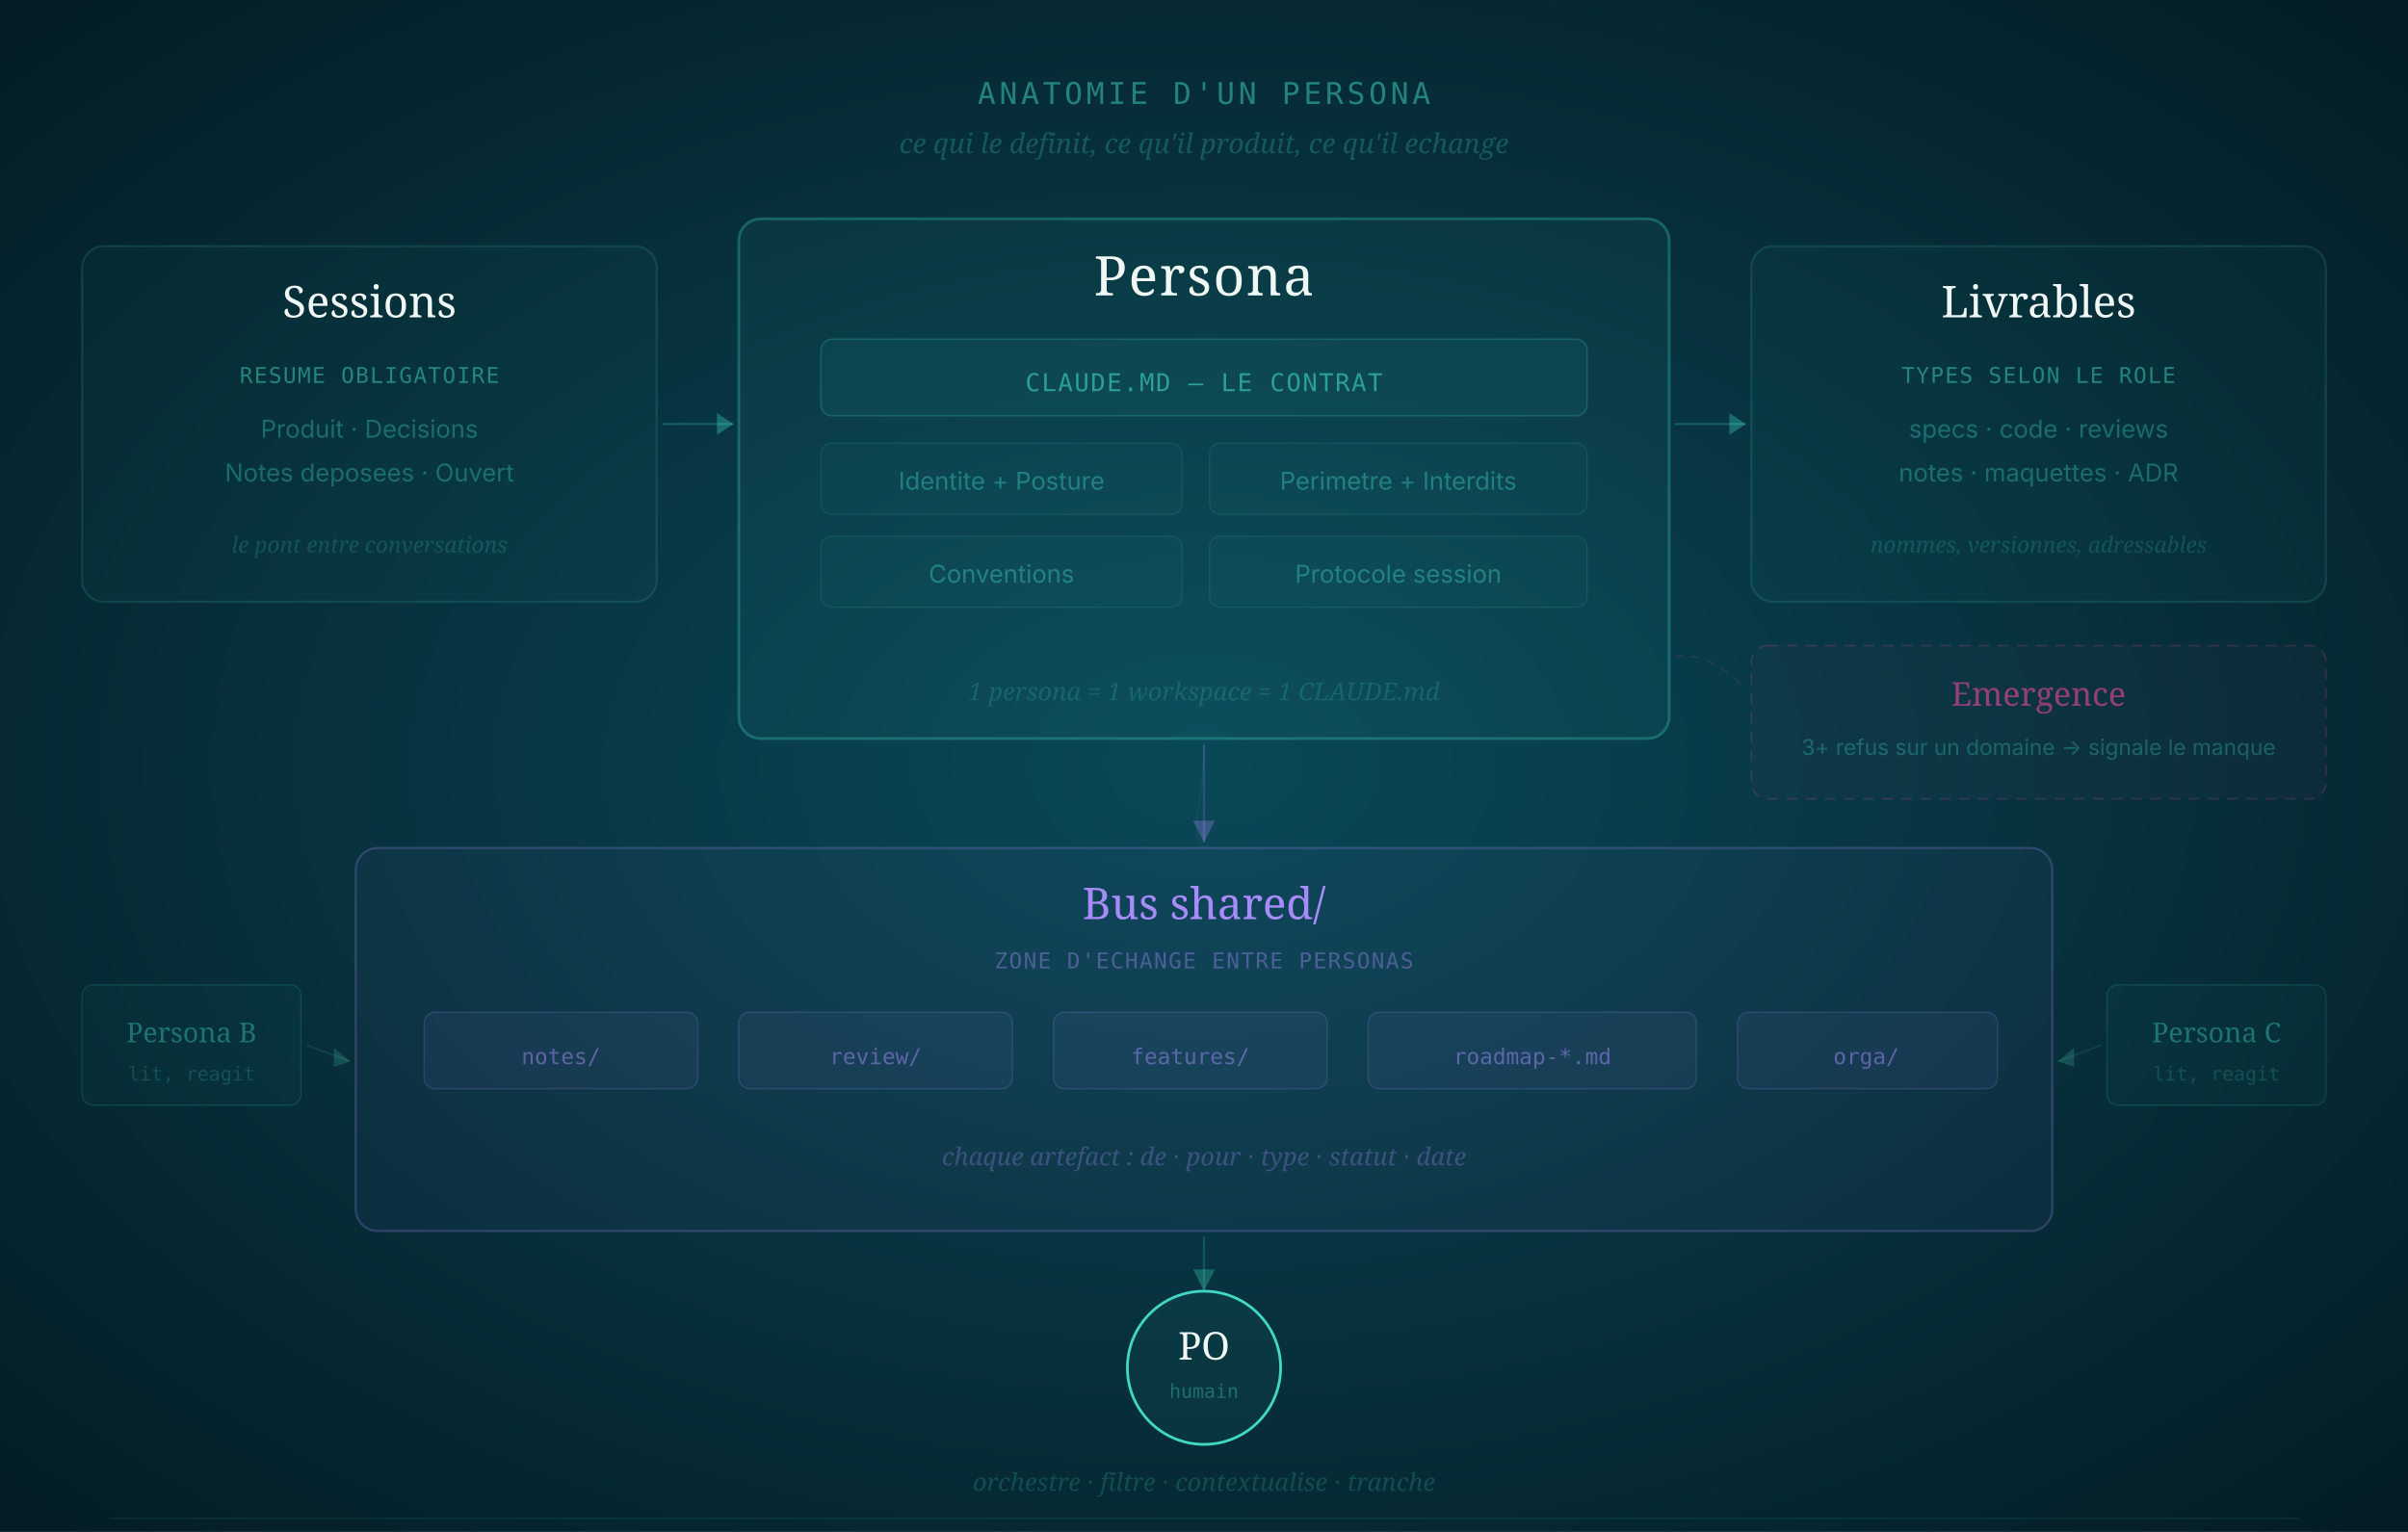
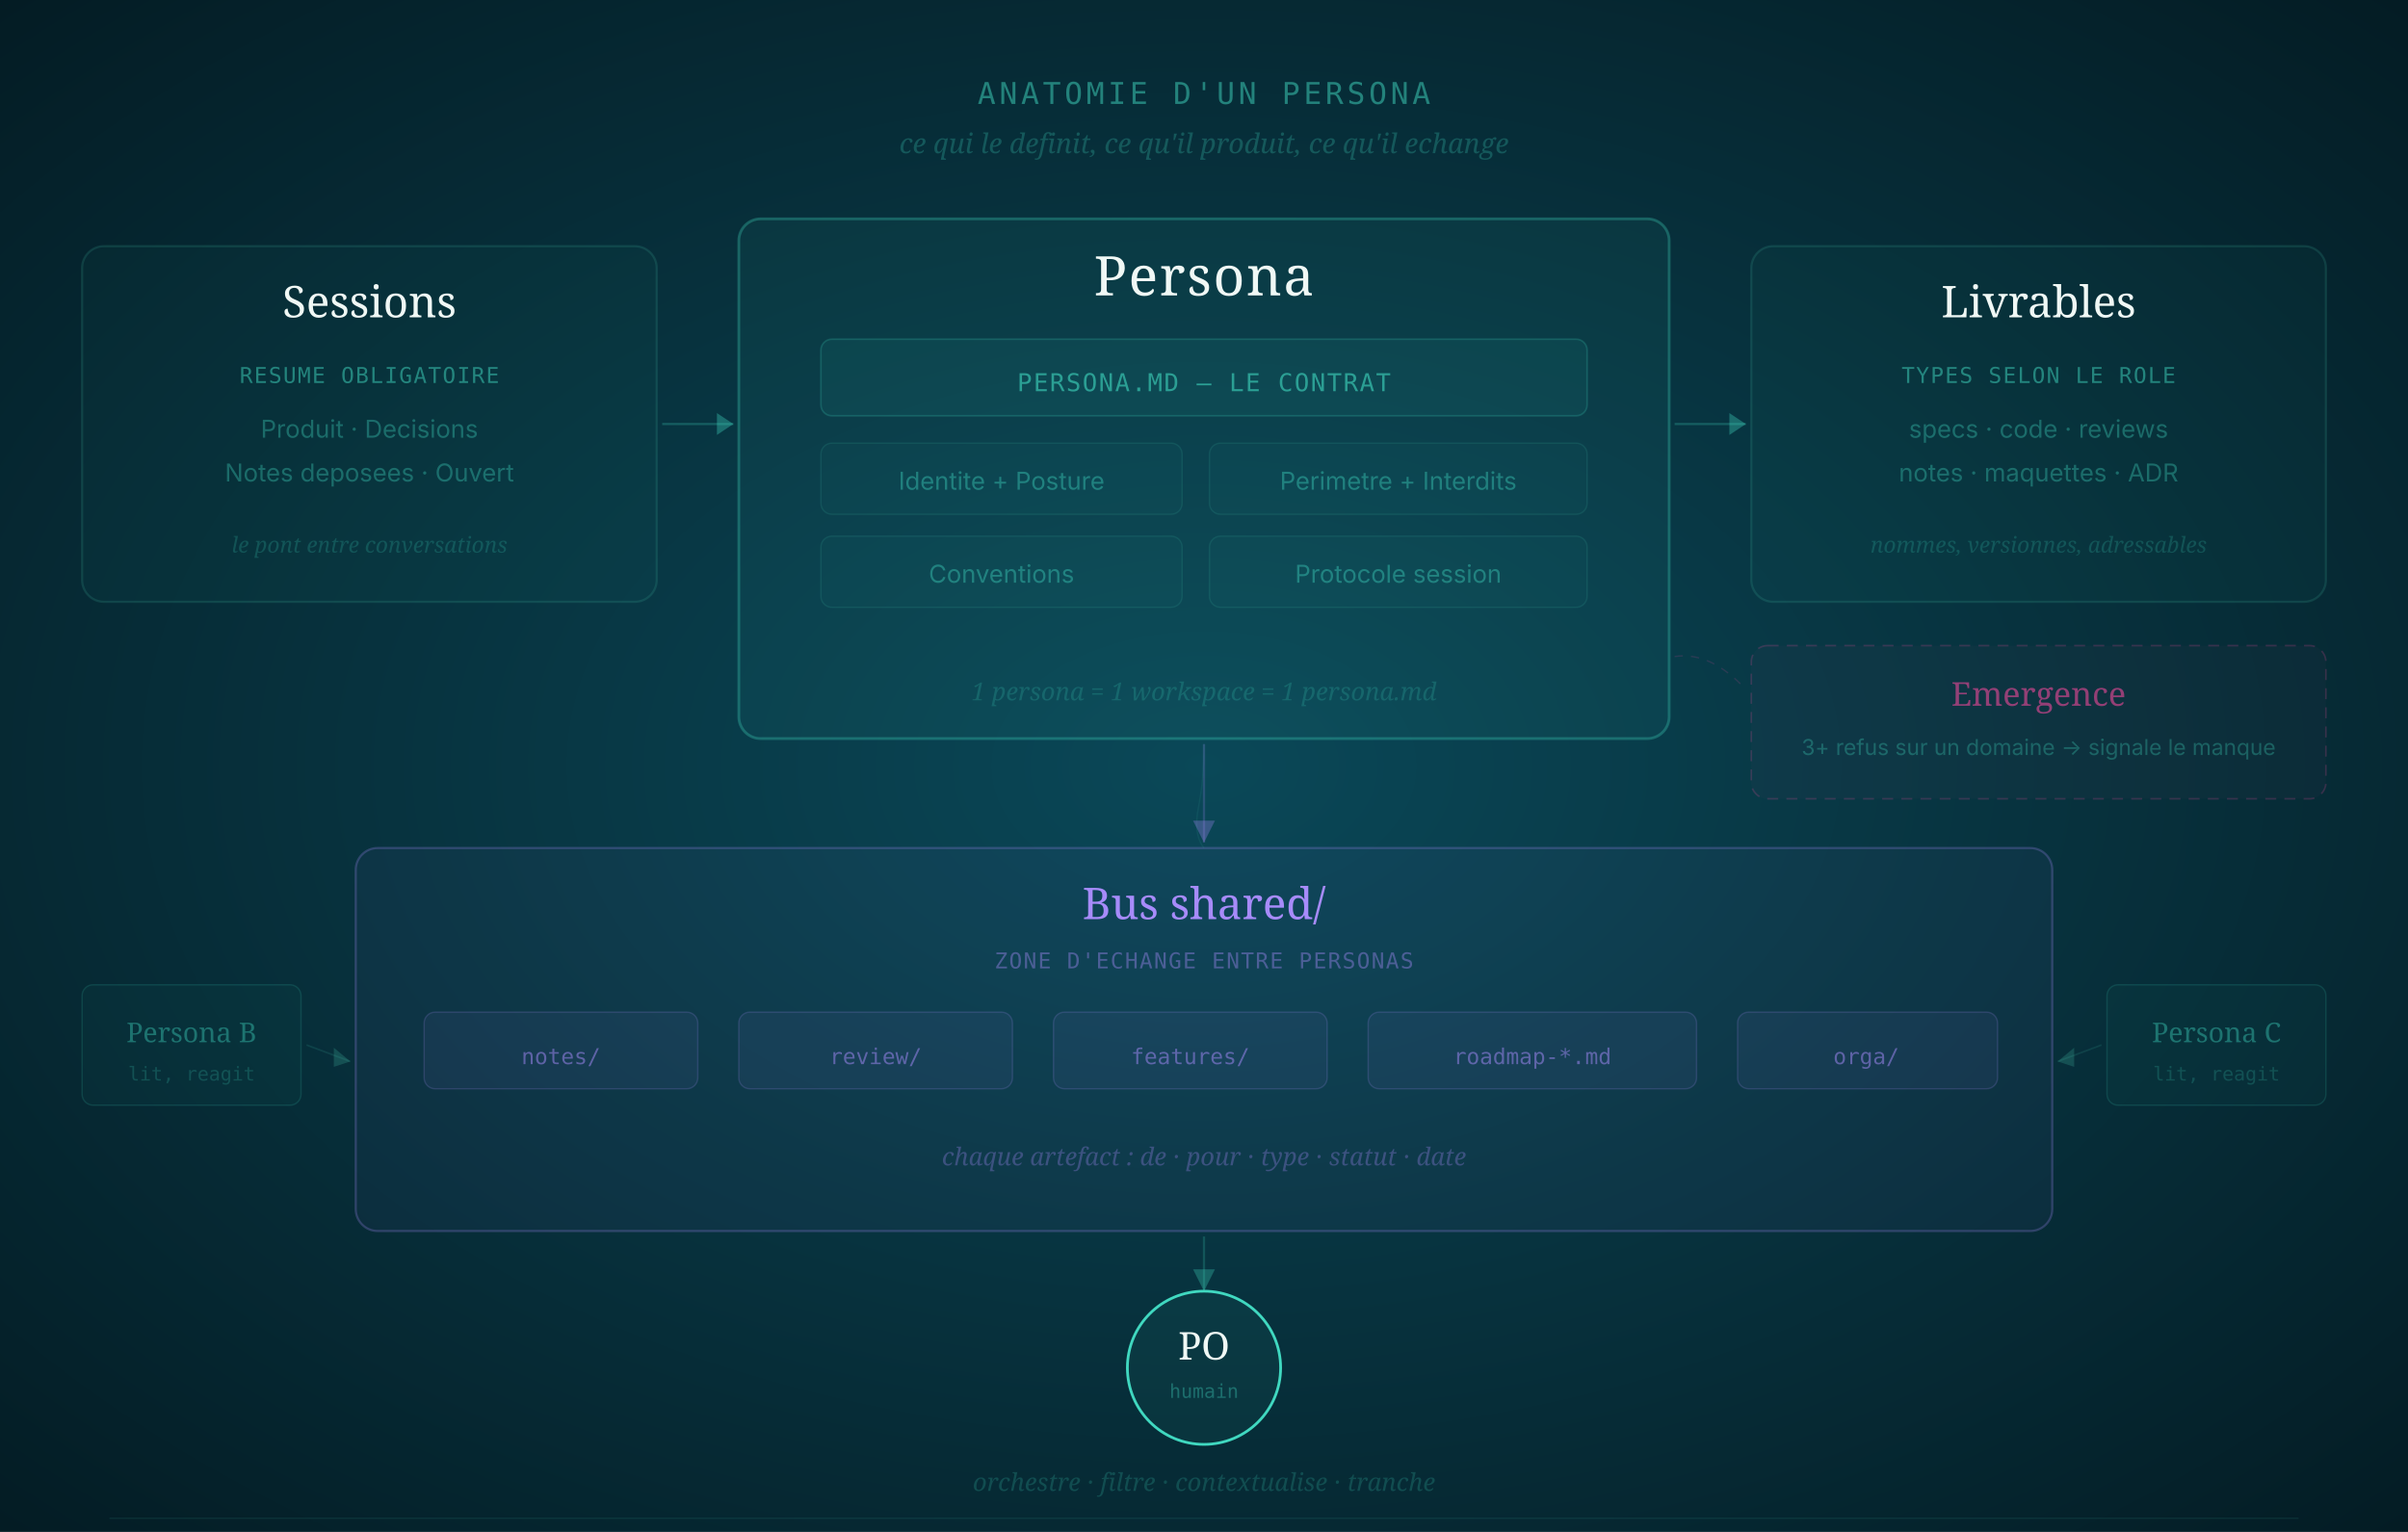
<svg xmlns="http://www.w3.org/2000/svg" viewBox="0 0 880 560" width="880" height="560">
  <defs>
    <radialGradient id="bg" cx="50%" cy="50%" r="70%">
      <stop offset="0%" stop-color="#0a4858" />
      <stop offset="100%" stop-color="#041c24" />
    </radialGradient>
  </defs>
  <rect width="880" height="560" fill="url(#bg)" />
  <text x="440" y="38" text-anchor="middle" font-family="'IBM Plex Mono', monospace" font-size="11" fill="rgba(64,216,192,0.5)" letter-spacing="0.12em">ANATOMIE D'UN PERSONA</text>
  <text x="440" y="56" text-anchor="middle" font-family="Georgia, serif" font-size="10" fill="rgba(64,216,192,0.25)" font-style="italic">ce qui le definit, ce qu'il produit, ce qu'il echange</text>
  <rect x="270" y="80" width="340" height="190" rx="8" fill="rgba(64,216,192,0.05)" stroke="rgba(64,216,192,0.3)" stroke-width="1" />
  <text x="440" y="108" text-anchor="middle" font-family="Georgia, serif" font-size="20" fill="#f0f8f5" font-weight="300" letter-spacing="0.03em">Persona</text>
  <rect x="300" y="124" width="280" height="28" rx="4" fill="rgba(64,216,192,0.06)" stroke="rgba(64,216,192,0.2)" stroke-width="0.6" />
-   <text x="440" y="143" text-anchor="middle" font-family="'IBM Plex Mono', monospace" font-size="9" fill="rgba(64,216,192,0.6)" letter-spacing="0.06em">CLAUDE.MD — LE CONTRAT</text>
+   <text x="440" y="143" text-anchor="middle" font-family="'IBM Plex Mono', monospace" font-size="9" fill="rgba(64,216,192,0.6)" letter-spacing="0.06em">PERSONA.MD — LE CONTRAT</text>
  <rect x="300" y="162" width="132" height="26" rx="4" fill="rgba(64,216,192,0.03)" stroke="rgba(64,180,160,0.15)" stroke-width="0.5" />
  <text x="366" y="179" text-anchor="middle" font-family="Inter, system-ui, sans-serif" font-size="9" fill="rgba(64,216,192,0.4)">Identite + Posture</text>
  <rect x="442" y="162" width="138" height="26" rx="4" fill="rgba(64,216,192,0.03)" stroke="rgba(64,180,160,0.15)" stroke-width="0.5" />
  <text x="511" y="179" text-anchor="middle" font-family="Inter, system-ui, sans-serif" font-size="9" fill="rgba(64,216,192,0.4)">Perimetre + Interdits</text>
  <rect x="300" y="196" width="132" height="26" rx="4" fill="rgba(64,216,192,0.03)" stroke="rgba(64,180,160,0.15)" stroke-width="0.5" />
  <text x="366" y="213" text-anchor="middle" font-family="Inter, system-ui, sans-serif" font-size="9" fill="rgba(64,216,192,0.4)">Conventions</text>
  <rect x="442" y="196" width="138" height="26" rx="4" fill="rgba(64,216,192,0.03)" stroke="rgba(64,180,160,0.15)" stroke-width="0.5" />
  <text x="511" y="213" text-anchor="middle" font-family="Inter, system-ui, sans-serif" font-size="9" fill="rgba(64,216,192,0.4)">Protocole session</text>
-   <text x="440" y="256" text-anchor="middle" font-family="Georgia, serif" font-size="9" fill="rgba(64,216,192,0.2)" font-style="italic">1 persona = 1 workspace = 1 CLAUDE.md</text>
+   <text x="440" y="256" text-anchor="middle" font-family="Georgia, serif" font-size="9" fill="rgba(64,216,192,0.2)" font-style="italic">1 persona = 1 workspace = 1 persona.md</text>
  <rect x="30" y="90" width="210" height="130" rx="8" fill="rgba(64,216,192,0.03)" stroke="rgba(64,180,160,0.18)" stroke-width="0.8" />
  <text x="135" y="116" text-anchor="middle" font-family="Georgia, serif" font-size="16" fill="#f0f8f5" font-weight="300">Sessions</text>
  <text x="135" y="140" text-anchor="middle" font-family="'IBM Plex Mono', monospace" font-size="8" fill="rgba(64,216,192,0.5)" letter-spacing="0.06em">RESUME OBLIGATOIRE</text>
  <text x="135" y="160" text-anchor="middle" font-family="Inter, system-ui, sans-serif" font-size="9" fill="rgba(64,216,192,0.35)">Produit · Decisions</text>
  <text x="135" y="176" text-anchor="middle" font-family="Inter, system-ui, sans-serif" font-size="9" fill="rgba(64,216,192,0.35)">Notes deposees · Ouvert</text>
  <text x="135" y="202" text-anchor="middle" font-family="Georgia, serif" font-size="8" fill="rgba(64,216,192,0.2)" font-style="italic">le pont entre conversations</text>
  <line x1="242" y1="155" x2="268" y2="155" stroke="rgba(64,216,192,0.25)" stroke-width="0.8" />
  <polygon points="268,155 262,151 262,159" fill="rgba(64,216,192,0.35)" />
  <rect x="640" y="90" width="210" height="130" rx="8" fill="rgba(64,216,192,0.03)" stroke="rgba(64,180,160,0.18)" stroke-width="0.8" />
  <text x="745" y="116" text-anchor="middle" font-family="Georgia, serif" font-size="16" fill="#f0f8f5" font-weight="300">Livrables</text>
  <text x="745" y="140" text-anchor="middle" font-family="'IBM Plex Mono', monospace" font-size="8" fill="rgba(64,216,192,0.5)" letter-spacing="0.06em">TYPES SELON LE ROLE</text>
  <text x="745" y="160" text-anchor="middle" font-family="Inter, system-ui, sans-serif" font-size="9" fill="rgba(64,216,192,0.35)">specs · code · reviews</text>
  <text x="745" y="176" text-anchor="middle" font-family="Inter, system-ui, sans-serif" font-size="9" fill="rgba(64,216,192,0.35)">notes · maquettes · ADR</text>
  <text x="745" y="202" text-anchor="middle" font-family="Georgia, serif" font-size="8" fill="rgba(64,216,192,0.2)" font-style="italic">nommes, versionnes, adressables</text>
  <line x1="612" y1="155" x2="638" y2="155" stroke="rgba(64,216,192,0.25)" stroke-width="0.8" />
  <polygon points="638,155 632,151 632,159" fill="rgba(64,216,192,0.35)" />
  <rect x="130" y="310" width="620" height="140" rx="8" fill="rgba(167,139,250,0.04)" stroke="rgba(167,139,250,0.25)" stroke-width="0.8" />
  <text x="440" y="336" text-anchor="middle" font-family="Georgia, serif" font-size="16" fill="#a78bfa" font-weight="300">Bus shared/</text>
  <text x="440" y="354" text-anchor="middle" font-family="'IBM Plex Mono', monospace" font-size="8" fill="rgba(167,139,250,0.4)" letter-spacing="0.06em">ZONE D'ECHANGE ENTRE PERSONAS</text>
  <rect x="155" y="370" width="100" height="28" rx="4" fill="rgba(167,139,250,0.06)" stroke="rgba(167,139,250,0.18)" stroke-width="0.5" />
  <text x="205" y="389" text-anchor="middle" font-family="'IBM Plex Mono', monospace" font-size="8" fill="rgba(167,139,250,0.5)">notes/</text>
  <rect x="270" y="370" width="100" height="28" rx="4" fill="rgba(167,139,250,0.06)" stroke="rgba(167,139,250,0.18)" stroke-width="0.5" />
  <text x="320" y="389" text-anchor="middle" font-family="'IBM Plex Mono', monospace" font-size="8" fill="rgba(167,139,250,0.5)">review/</text>
  <rect x="385" y="370" width="100" height="28" rx="4" fill="rgba(167,139,250,0.06)" stroke="rgba(167,139,250,0.18)" stroke-width="0.5" />
  <text x="435" y="389" text-anchor="middle" font-family="'IBM Plex Mono', monospace" font-size="8" fill="rgba(167,139,250,0.5)">features/</text>
  <rect x="500" y="370" width="120" height="28" rx="4" fill="rgba(167,139,250,0.06)" stroke="rgba(167,139,250,0.18)" stroke-width="0.5" />
  <text x="560" y="389" text-anchor="middle" font-family="'IBM Plex Mono', monospace" font-size="8" fill="rgba(167,139,250,0.5)">roadmap-*.md</text>
  <rect x="635" y="370" width="95" height="28" rx="4" fill="rgba(167,139,250,0.06)" stroke="rgba(167,139,250,0.18)" stroke-width="0.5" />
  <text x="682" y="389" text-anchor="middle" font-family="'IBM Plex Mono', monospace" font-size="8" fill="rgba(167,139,250,0.5)">orga/</text>
  <text x="440" y="426" text-anchor="middle" font-family="Georgia, serif" font-size="9" fill="rgba(167,139,250,0.3)" font-style="italic">chaque artefact : de · pour · type · statut · date</text>
  <path d="M 440,272 Q 440,285 438,295 Q 436,305 440,310" fill="none" stroke="rgba(64,180,160,0.1)" stroke-width="0.5" />
  <line x1="440" y1="272" x2="440" y2="308" stroke="rgba(167,139,250,0.2)" stroke-width="0.8" />
  <polygon points="440,308 436,300 444,300" fill="rgba(167,139,250,0.3)" />
  <rect x="30" y="360" width="80" height="44" rx="4" fill="rgba(64,216,192,0.03)" stroke="rgba(64,216,192,0.15)" stroke-width="0.5" />
  <text x="70" y="381" text-anchor="middle" font-family="Georgia, serif" font-size="10" fill="rgba(64,216,192,0.4)">Persona B</text>
  <text x="70" y="395" text-anchor="middle" font-family="'IBM Plex Mono', monospace" font-size="7" fill="rgba(64,216,192,0.2)">lit, reagit</text>
  <line x1="112" y1="382" x2="128" y2="388" stroke="rgba(64,180,160,0.15)" stroke-width="0.6" />
  <polygon points="128,388 122,383 122,390" fill="rgba(64,180,160,0.25)" />
  <rect x="770" y="360" width="80" height="44" rx="4" fill="rgba(64,216,192,0.03)" stroke="rgba(64,216,192,0.15)" stroke-width="0.5" />
  <text x="810" y="381" text-anchor="middle" font-family="Georgia, serif" font-size="10" fill="rgba(64,216,192,0.4)">Persona C</text>
  <text x="810" y="395" text-anchor="middle" font-family="'IBM Plex Mono', monospace" font-size="7" fill="rgba(64,216,192,0.2)">lit, reagit</text>
  <line x1="768" y1="382" x2="752" y2="388" stroke="rgba(64,180,160,0.15)" stroke-width="0.6" />
  <polygon points="752,388 758,383 758,390" fill="rgba(64,180,160,0.25)" />
  <rect x="640" y="236" width="210" height="56" rx="6" fill="rgba(226,72,153,0.03)" stroke="rgba(236,72,153,0.2)" stroke-width="0.6" stroke-dasharray="4,3" />
  <text x="745" y="258" text-anchor="middle" font-family="Georgia, serif" font-size="12" fill="rgba(236,72,153,0.6)" font-weight="300">Emergence</text>
  <text x="745" y="276" text-anchor="middle" font-family="Inter, system-ui, sans-serif" font-size="8" fill="rgba(64,216,192,0.3)">3+ refus sur un domaine → signale le manque</text>
  <path d="M 612,240 Q 625,238 638,252" fill="none" stroke="rgba(236,72,153,0.15)" stroke-width="0.5" stroke-dasharray="3,3" />
  <circle cx="440" cy="500" r="28" fill="rgba(64,216,192,0.05)" stroke="#40d8c0" stroke-width="1" />
  <text x="440" y="497" text-anchor="middle" font-family="Georgia, serif" font-size="14" fill="#f0f8f5" font-weight="300">PO</text>
  <text x="440" y="511" text-anchor="middle" font-family="'IBM Plex Mono', monospace" font-size="7" fill="rgba(64,216,192,0.35)">humain</text>
  <line x1="440" y1="452" x2="440" y2="472" stroke="rgba(64,216,192,0.2)" stroke-width="0.8" />
  <polygon points="440,472 436,464 444,464" fill="rgba(64,216,192,0.3)" />
  <text x="440" y="545" text-anchor="middle" font-family="Georgia, serif" font-size="9" fill="rgba(64,216,192,0.2)" font-style="italic">orchestre · filtre · contextualise · tranche</text>
  <line x1="40" y1="555" x2="840" y2="555" stroke="rgba(64,180,160,0.12)" stroke-width="0.5" />
</svg>
